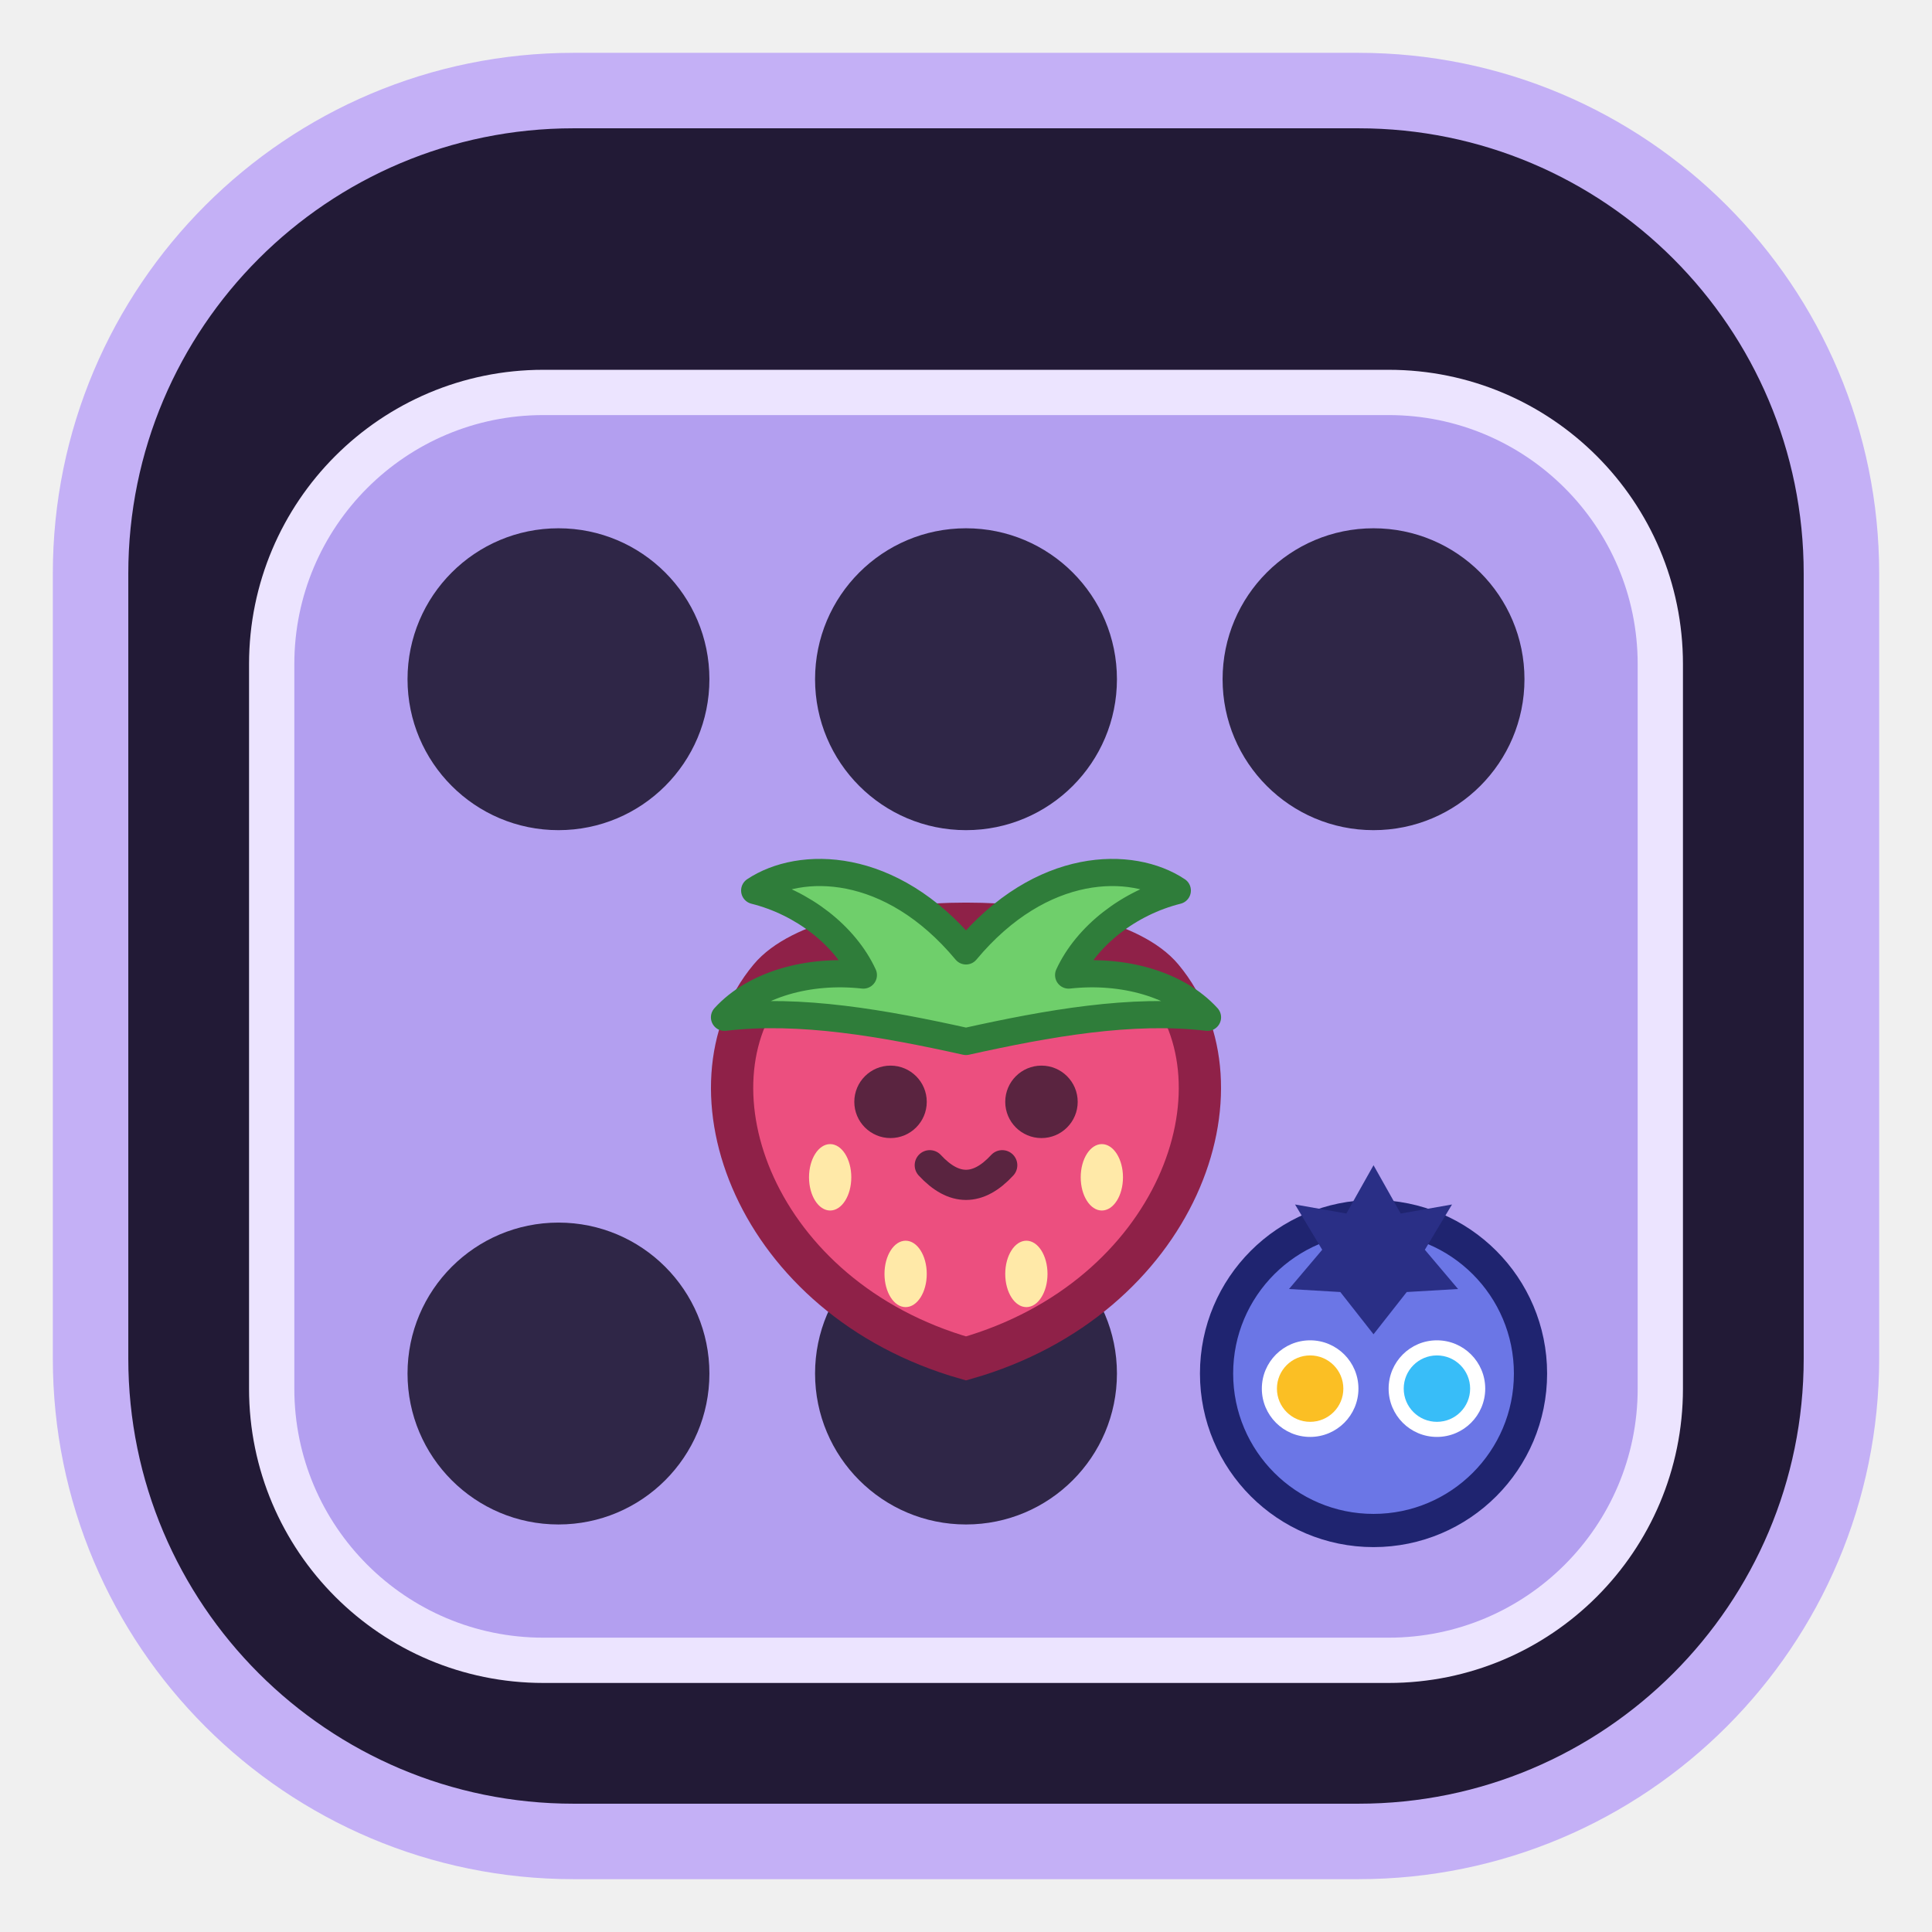
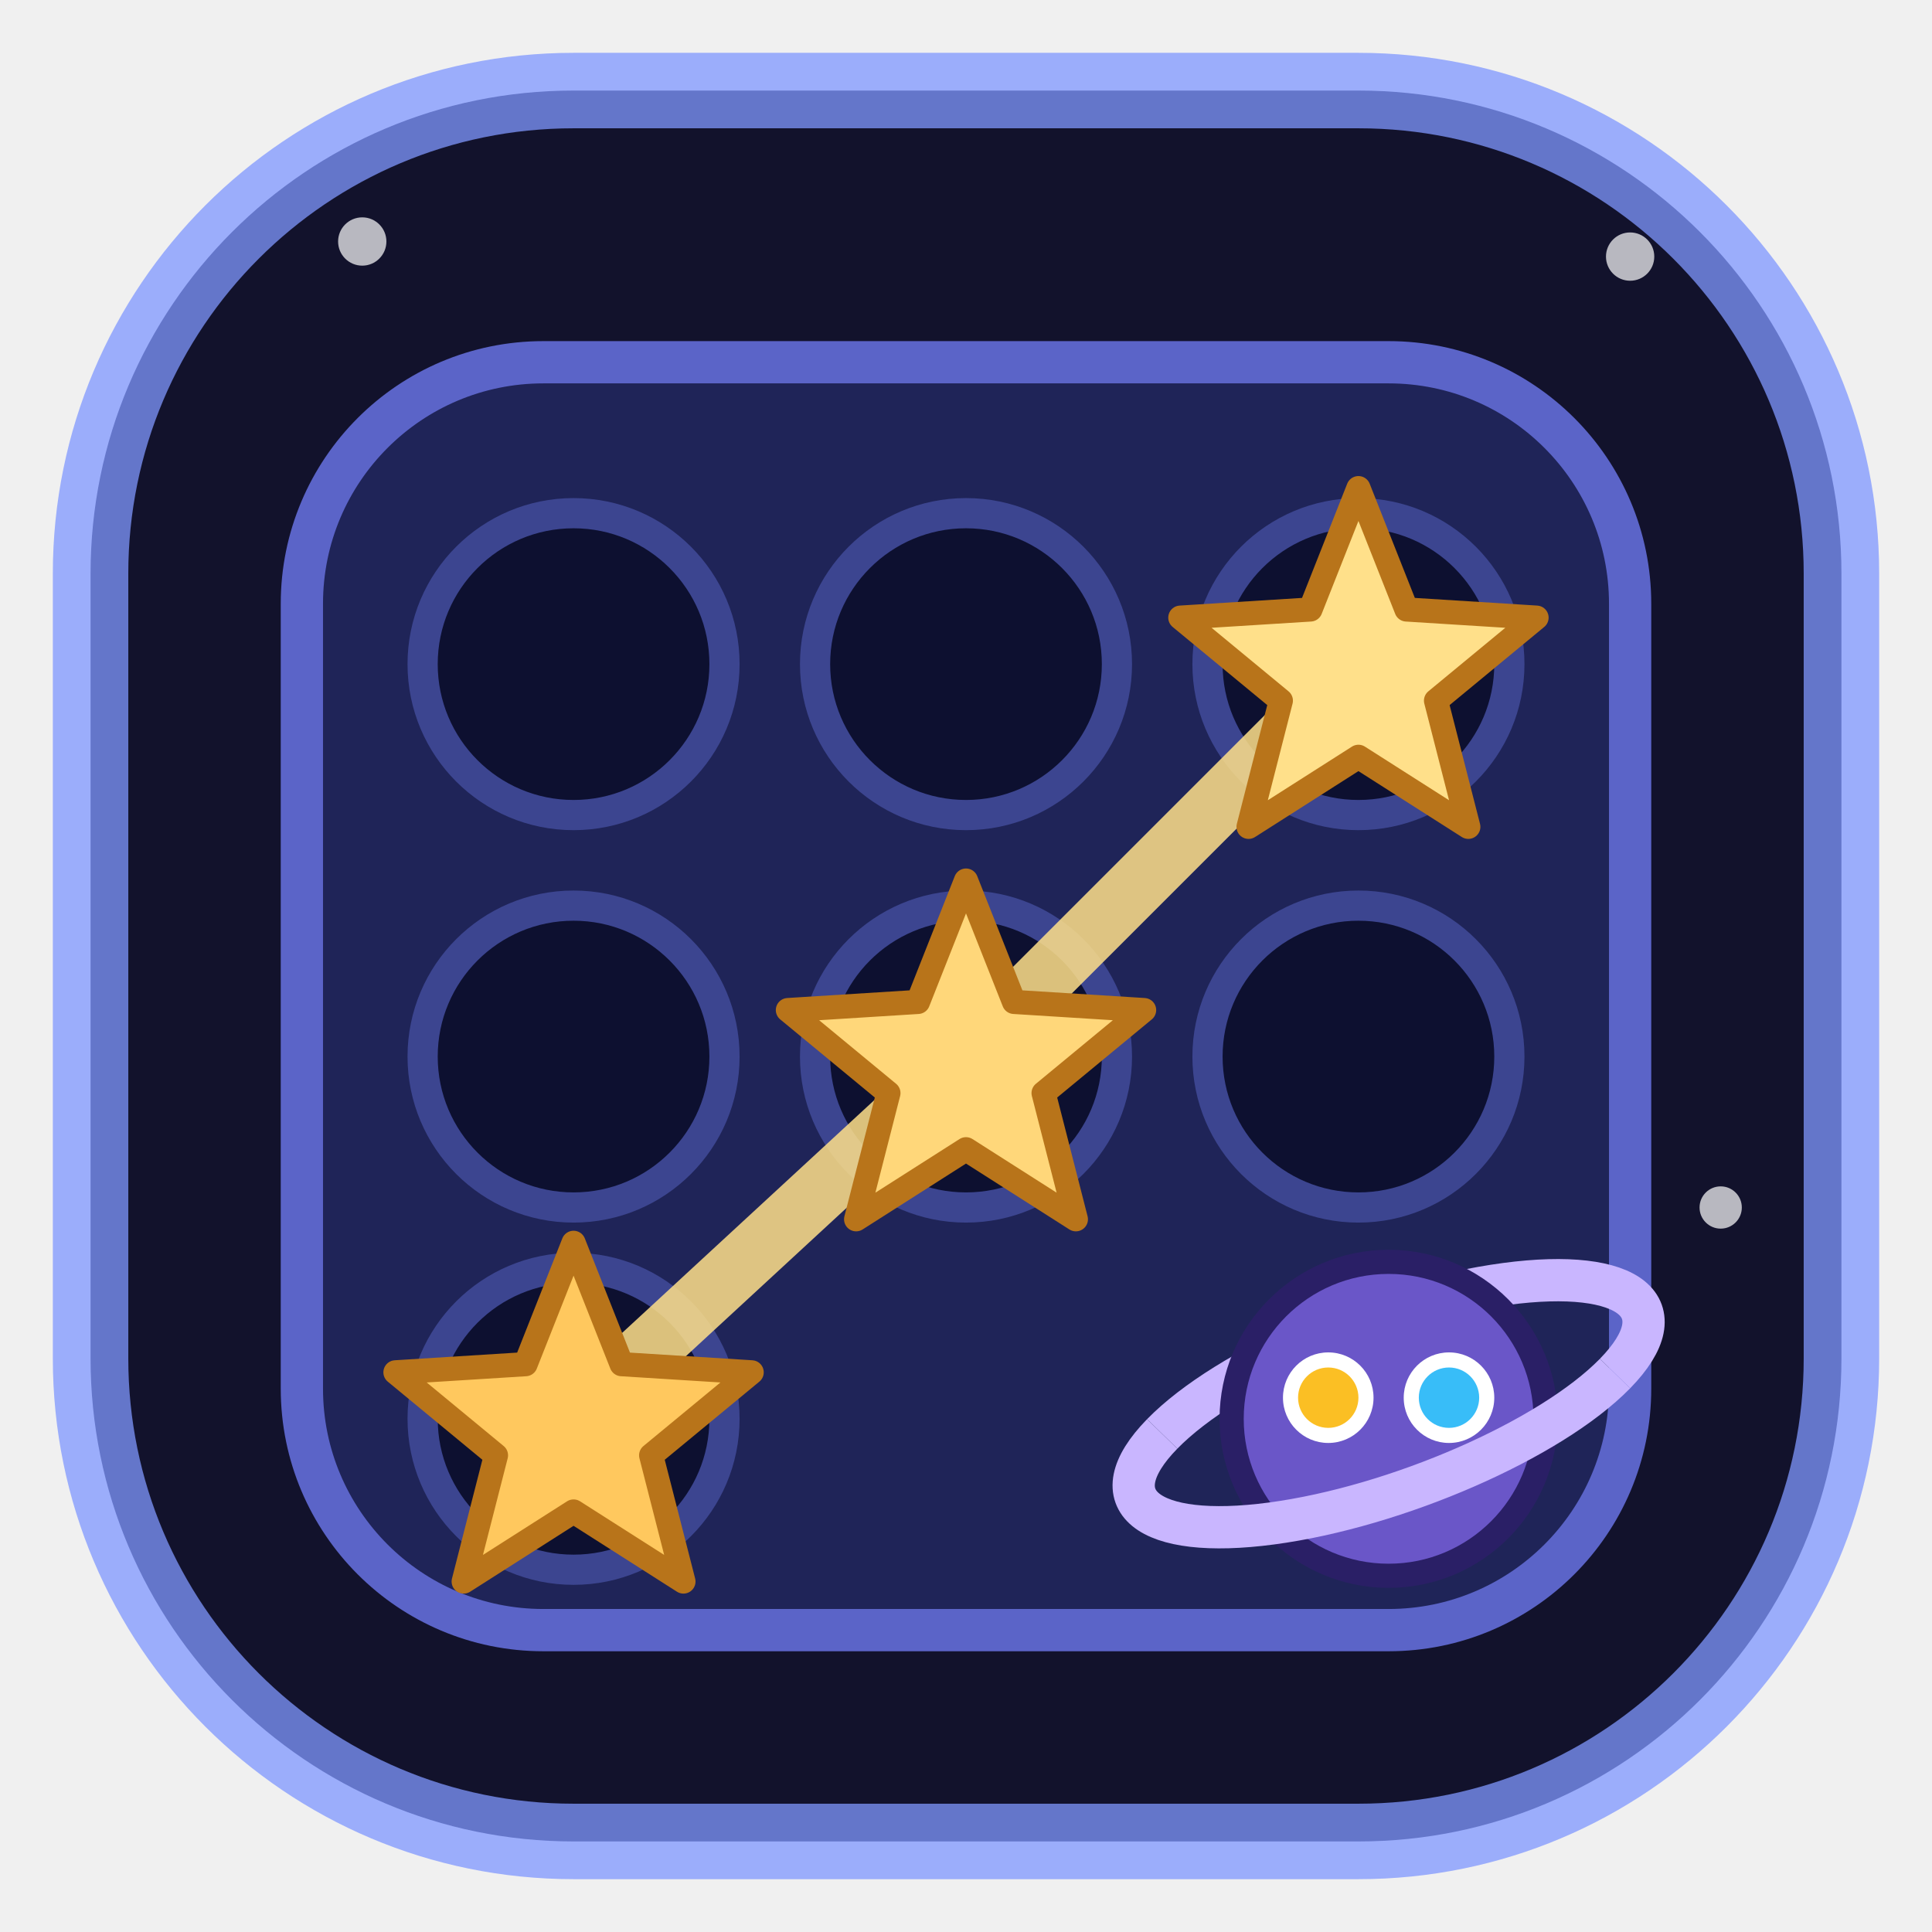
<svg xmlns="http://www.w3.org/2000/svg" width="64" height="64" viewBox="0 0 64 64" fill="none">
-   <rect x="3" y="3" width="58" height="58" rx="16" fill="#221a36" stroke="#c4b0f6" stroke-width="2.5" />
-   <rect x="9" y="13" width="46" height="42" rx="9" fill="#b39ff0" stroke="#ece4ff" stroke-width="1.5" />
-   <g fill="#2f2647">
-     <circle cx="18.5" cy="22.5" r="5" />
-     <circle cx="32" cy="22.5" r="5" />
-     <circle cx="45.5" cy="22.5" r="5" />
-     <circle cx="18.5" cy="45.5" r="5" />
-     <circle cx="32" cy="45.5" r="5" />
+   <rect x="3" y="3" width="58" height="58" rx="16" fill="#12122c" stroke="#7f97ff" stroke-opacity=".75" stroke-width="2.5" />
+   <rect x="10" y="12" width="44" height="42" rx="8" fill="#1f2458" stroke="#5b64c8" stroke-width="1.4" />
+   <g fill="#0d1030" stroke="#3c4590" stroke-width="1">
+     <circle cx="19" cy="22" r="5" />
+     <circle cx="32" cy="22" r="5" />
+     <circle cx="45" cy="22" r="5" />
+     <circle cx="19" cy="35" r="5" />
+     <circle cx="32" cy="35" r="5" />
+     <circle cx="45" cy="35" r="5" />
+     <circle cx="19" cy="47" r="5" />
  </g>
-   <circle cx="45.5" cy="45.5" r="5.2" fill="#6b76e6" stroke="#1f2470" stroke-width="1.1" />
-   <path d="m45.5 38.6.9 1.6 1.7-.3-.9 1.5 1.1 1.3-1.7.1-1.1 1.4-1.1-1.4-1.7-.1 1.1-1.3-.9-1.5 1.7.3z" fill="#2a2f86" />
-   <circle cx="43.4" cy="46" r="1.6" fill="#ffffff" />
-   <circle cx="43.4" cy="46" r="1.1" fill="#fbbf24" />
-   <circle cx="47.6" cy="46" r="1.6" fill="#ffffff" />
-   <circle cx="47.6" cy="46" r="1.1" fill="#38bdf8" />
-   <path d="M32 45c-7-2-9.5-9-6.5-12.6c2-2.4 11-2.4 13 0c3 3.6.5 10.6-6.5 12.6z" fill="#ec4f7f" stroke="#8f2148" stroke-width="1.4" />
-   <path d="M32 31.5c-2.5-3-5.5-3-7-2c1.6.4 3 1.5 3.6 2.8c-1.8-.2-3.6.3-4.6 1.4c2.5-.3 5.3.2 8 .8c2.7-.6 5.5-1.1 8-.8c-1-1.1-2.8-1.6-4.6-1.4c.6-1.3 2-2.4 3.6-2.8c-1.5-1-4.5-1-7 2z" fill="#6fcf6b" stroke="#2f7d3a" stroke-width=".9" stroke-linejoin="round" />
-   <g fill="#ffe9a8">
-     <ellipse cx="27.5" cy="39" rx=".7" ry="1.1" />
-     <ellipse cx="36.5" cy="39" rx=".7" ry="1.1" />
-     <ellipse cx="30" cy="42.2" rx=".7" ry="1.1" />
-     <ellipse cx="34" cy="42.2" rx=".7" ry="1.1" />
+   <path d="M19 47 L32 35 L45 22" stroke="#ffe08a" stroke-width="2" stroke-linecap="round" opacity=".85" />
+   <path d="M19.00 41.17 L20.59 45.19 L24.90 45.46 L21.57 48.21 L22.64 52.39 L19.00 50.07 L15.36 52.39 L16.43 48.21 L13.10 45.46 L17.41 45.19 Z" fill="#ffc85e" stroke="#b8741a" stroke-width=".8" stroke-linejoin="round" />
+   <path d="M32.00 29.17 L33.59 33.19 L37.90 33.46 L34.57 36.21 L35.64 40.39 L32.00 38.07 L28.36 40.39 L29.43 36.21 L26.10 33.46 L30.41 33.19 Z" fill="#ffd77a" stroke="#b8741a" stroke-width=".8" stroke-linejoin="round" />
+   <path d="M45.00 16.17 L46.59 20.19 L50.90 20.46 L47.57 23.21 L48.64 27.39 L45.00 25.07 L41.36 27.39 L42.43 23.21 L39.10 20.46 L43.41 20.19 Z" fill="#ffe08a" stroke="#b8741a" stroke-width=".8" stroke-linejoin="round" />
+   <path d="M38.5 47.5 A8 2.6 -20 0 1 53.5 45.5" stroke="#c9b6ff" stroke-width="1.4" />
+   <circle cx="46" cy="47" r="5.2" fill="#6a56c8" stroke="#2a1f66" stroke-width=".8" />
+   <circle cx="44" cy="46.3" r="1.5" fill="#ffffff" />
+   <circle cx="44" cy="46.3" r="1" fill="#fbbf24" />
+   <circle cx="48" cy="46.3" r="1.5" fill="#ffffff" />
+   <circle cx="48" cy="46.3" r="1" fill="#38bdf8" />
+   <path d="M38.5 47.5 A8 2.6 -20 0 0 53.5 45.5" stroke="#c9b6ff" stroke-width="1.4" />
+   <g fill="#ffffff" opacity=".7">
+     <circle cx="12" cy="8" r=".8" />
+     <circle cx="54" cy="8.5" r=".8" />
+     <circle cx="57" cy="40" r=".7" />
  </g>
-   <circle cx="29.5" cy="36.5" r="1.2" fill="#5a2440" />
-   <circle cx="34.5" cy="36.5" r="1.2" fill="#5a2440" />
-   <path d="M30.8 38.6q1.2 1.3 2.4 0" stroke="#5a2440" stroke-width="1" stroke-linecap="round" />
</svg>
